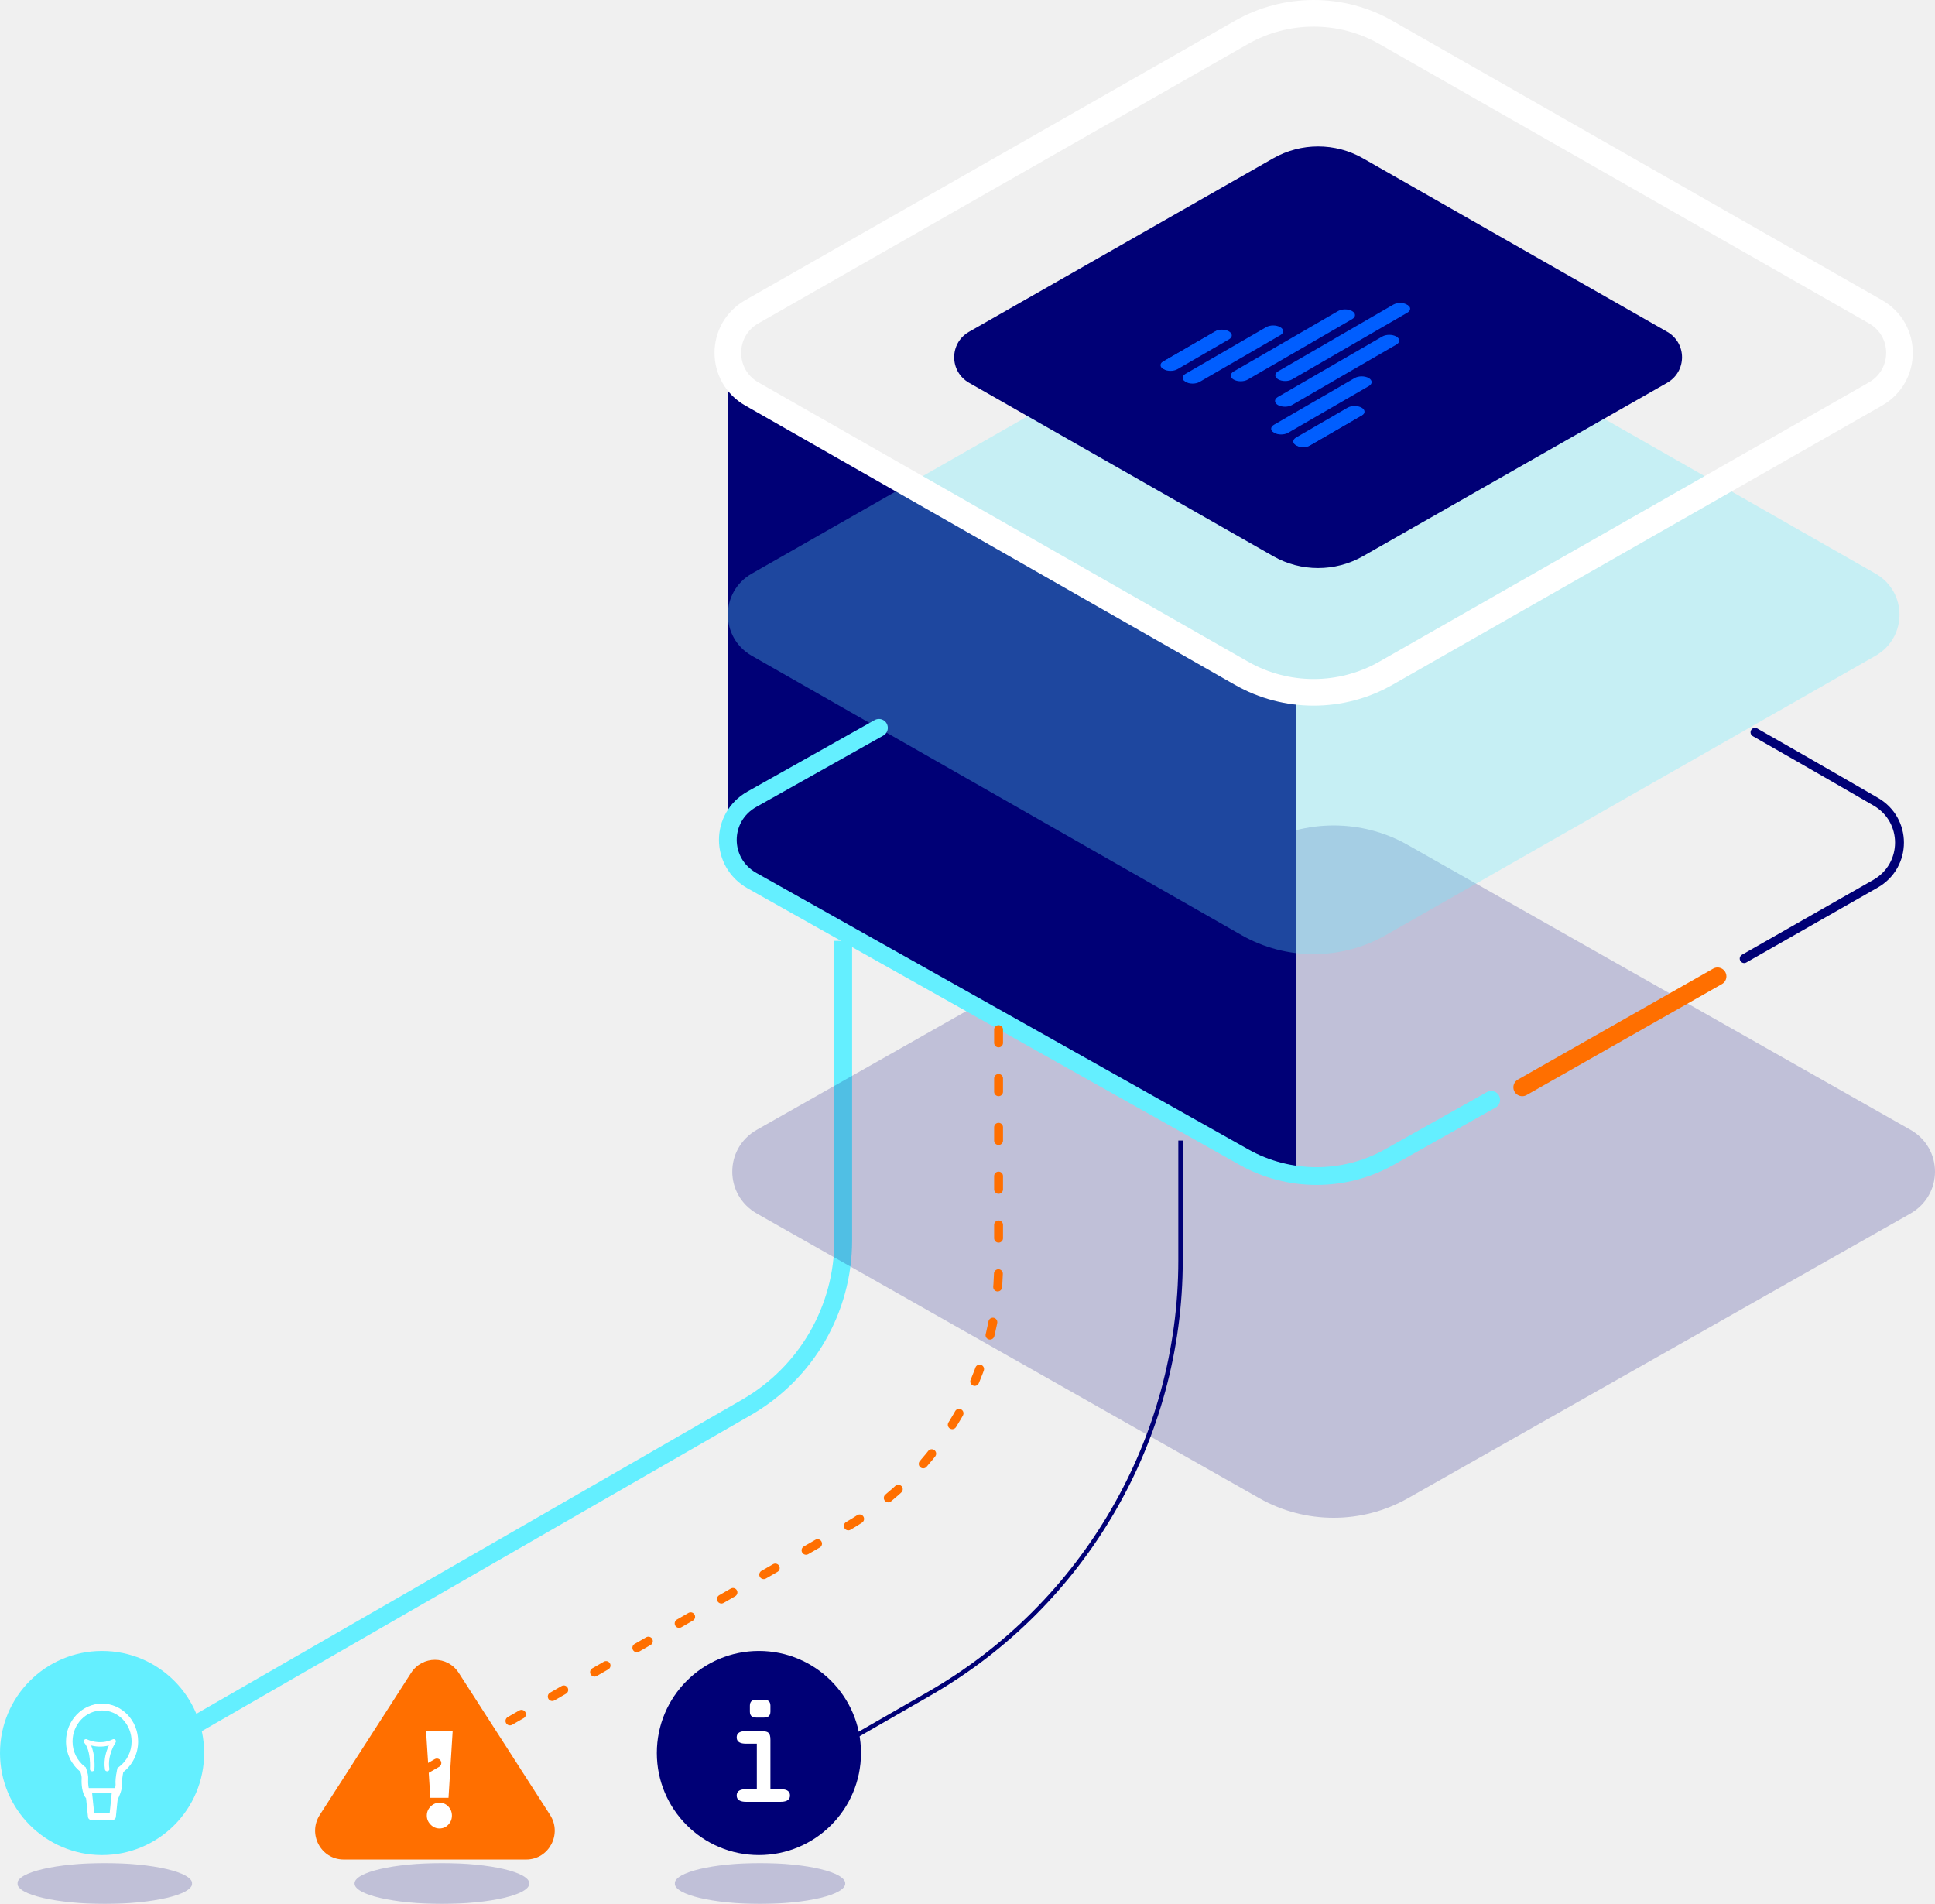
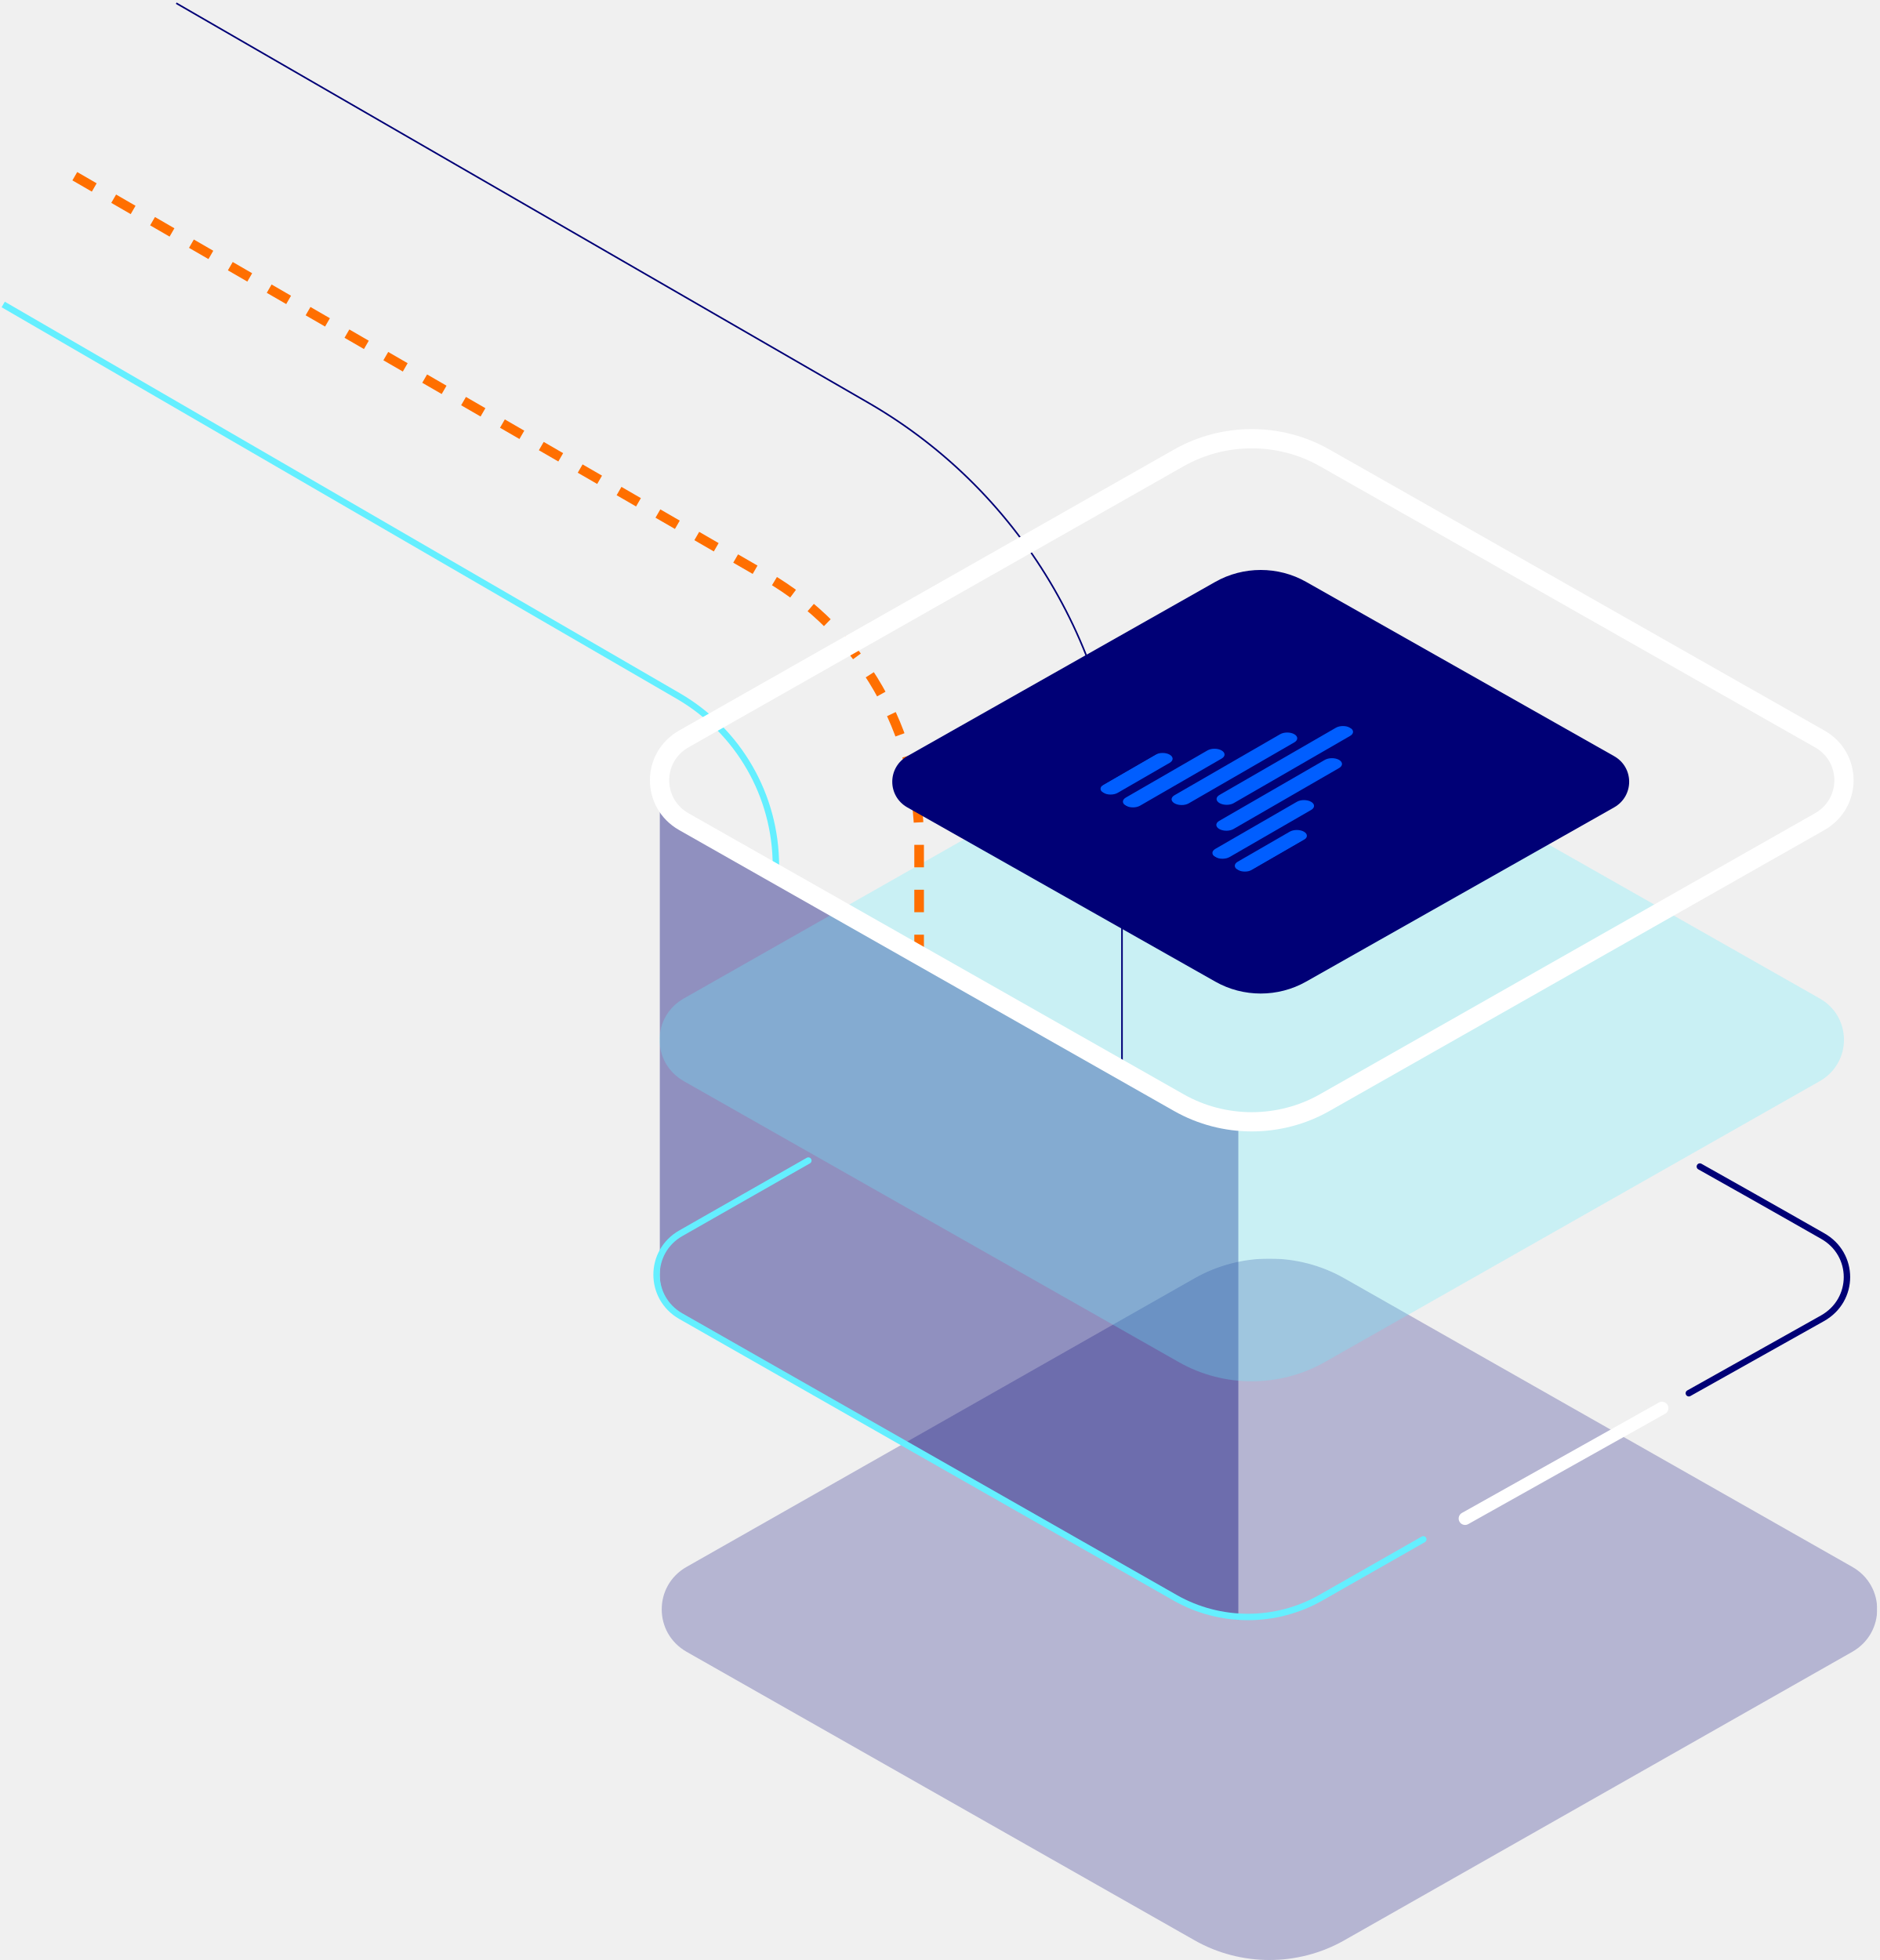
- <svg xmlns="http://www.w3.org/2000/svg" xmlns:xlink="http://www.w3.org/1999/xlink" width="436px" height="429px" viewBox="0 0 436 429" version="1.1">
+ <svg xmlns="http://www.w3.org/2000/svg" xmlns:xlink="http://www.w3.org/1999/xlink" width="586px" height="611px" viewBox="0 0 586 611" version="1.1">
  <defs>
-     <polygon id="path-1" points="0.913 0.801 40.304 0.801 40.304 10 0.913 10" />
-     <polygon id="path-3" points="0.882 0.801 40.272 0.801 40.272 10 0.882 10" />
-     <polygon id="path-5" points="0.029 0.801 38.459 0.801 38.459 10 0.029 10" />
-     <polyline id="path-7" points="0.572 23.28 40.549 0.138 73.622 19.16 33.645 42.302" />
-     <polygon id="path-9" points="0 428 435 428 435 0 0 0" />
+     <polygon id="path-1" points="0.672 0.804 379.578 0.804 379.578 219.451 0.672 219.451" />
+     <polyline id="path-3" points="0.395 32.883 56.343 0.576 102.629 27.13 46.682 59.434" />
  </defs>
  <g id="Desktop" stroke="none" stroke-width="1" fill="none" fill-rule="evenodd">
-     <g id="3-Product-Copy-2" transform="translate(-238, -393)">
-       <g id="Product-icon" transform="translate(238, 393)">
-         <path d="M266,257 L266,284.062 C266,324.155 244.348,361.513 209.493,381.561 C209.493,381.561 191.308,392.02 167,406" id="Stroke-1" stroke="#000076" />
-         <path d="M190,212 L190,279.471 C190,295.004 181.687,309.358 168.194,317.126 C168.194,317.126 52.145,383.921 19,403" id="Stroke-13" stroke="#64EFFF" stroke-width="4" />
-         <g id="Group-17" transform="translate(3, 419)">
-           <mask id="mask-2" fill="white">
-             <use xlink:href="#path-1" />
-           </mask>
-           <g id="Clip-16" />
-           <path d="M20.608,10.001 C9.731,10.001 0.913,7.941 0.913,5.401 C0.913,2.859 9.731,0.801 20.608,0.801 C31.485,0.801 40.304,2.859 40.304,5.401 C40.304,7.941 31.485,10.001 20.608,10.001 Z" id="Fill-15" fill-opacity="0.2" fill="#000076" mask="url(#mask-2)" />
+     <g id="3-Product" transform="translate(-686, -1246)">
+       <g id="Group-29" transform="translate(687, 1247)">
+         <g>
+           <g id="Group-3" opacity="0.248" transform="translate(204.6105, 390.5488)">
+             <mask id="mask-2" fill="white">
+               <use xlink:href="#path-1" />
+             </mask>
+             <g id="Clip-2" />
+             <path d="M371.809,123.384 C382.168,117.487 382.168,102.768 371.809,96.897 L213.445,6.934 C199.064,-1.239 181.211,-1.239 166.803,6.934 L8.441,96.897 C-1.918,102.768 -1.918,117.487 8.441,123.384 L166.803,213.32 C181.183,221.496 199.039,221.496 213.445,213.32 L371.809,123.384 Z" id="Fill-1" fill="#000076" mask="url(#mask-2)" />
+           </g>
+           <path d="M204.695,238.979 L204.695,394.775 C204.695,394.775 203.204,404.894 212.759,410.846 C222.312,416.799 363.842,495.663 363.842,495.663 C363.842,495.663 374.59,501.912 385.04,503.994 L385.04,348.493 C385.04,348.493 377.576,348.198 360.854,338.674 C344.134,329.151 214.848,255.941 214.848,255.941 C214.848,255.941 203.8,251.18 204.695,238.979" id="Fill-4" fill="#000076" opacity="0.402" />
+           <path d="M566.268,336.043 C576.363,330.299 576.363,315.966 566.268,310.248 L411.952,222.632 C397.937,214.671 380.541,214.671 366.5,222.632 L212.182,310.248 C202.087,315.966 202.087,330.299 212.182,336.043 L366.5,423.633 C380.513,431.594 397.911,431.594 411.952,423.633 L566.268,336.043 Z" id="Fill-6" fill="#64EFFF" opacity="0.28" />
+           <path d="M250.993,360.793 C228.263,373.746 211.24,383.445 211.24,383.445 C201.161,389.175 201.161,403.541 211.24,409.297 L365.342,497.082 C379.337,505.058 396.709,505.058 410.728,497.082 C410.728,497.082 423.977,489.536 442.703,478.869" id="Stroke-17" stroke="#64EFFF" stroke-width="2" stroke-linecap="round" stroke-linejoin="round" />
+           <path d="M455.723,472.378 C474.821,461.675 497.326,449.057 517.107,437.973" id="Stroke-19" stroke="#FFFFFF" stroke-width="4" stroke-linecap="round" stroke-linejoin="round" />
+           <path d="M525.477,433.323 C549.186,420.027 567.143,409.954 567.143,409.954 C577.312,404.239 577.312,389.972 567.143,384.281 C567.143,384.281 549.088,373.972 528.91,362.652" id="Stroke-21" stroke="#000076" stroke-width="2" stroke-linecap="round" stroke-linejoin="round" />
+           <path d="M53.943,0 C105.631,29.841 269.753,124.588 269.753,124.588 C318.492,152.728 348.768,205.164 348.768,261.437 L348.768,331.037" id="Stroke-23" stroke="#000076" stroke-width="0.5" />
+           <path d="M22.321,53.933 C73.532,83.559 237.972,178.684 237.972,178.684 C267.305,195.654 285.525,227.277 285.525,261.214 L285.525,294.771" id="Stroke-25" stroke="#FF6F00" stroke-width="3" stroke-dasharray="7" />
+           <path d="M0,93.918 C43.132,118.932 210.441,215.964 210.441,215.964 C229.278,226.89 240.882,247.082 240.882,268.932 L240.882,273.384" id="Stroke-27" stroke="#64EFFF" stroke-width="2" />
+           <path d="M502.167,250.703 C508.446,247.142 508.446,238.252 502.167,234.707 L406.154,180.378 C397.436,175.443 386.61,175.443 377.876,180.378 L281.863,234.707 C275.585,238.252 275.585,247.142 281.863,250.703 L377.876,305.016 C386.595,309.954 397.418,309.954 406.154,305.016 L502.167,250.703 Z" id="Fill-12" fill="#000076" />
+           <path d="M566.268,255.144 C576.363,249.4 576.363,235.065 566.268,229.347 L411.952,141.733 C397.937,133.772 380.541,133.772 366.5,141.733 L212.182,229.347 C202.087,235.065 202.087,249.4 212.182,255.144 L366.5,342.732 C380.513,350.695 397.911,350.695 411.952,342.732 L566.268,255.144 Z" id="Stroke-8" stroke="#FFFFFF" stroke-width="6" />
+           <g id="Group-16" transform="translate(340.3975, 212.0122)">
+             <mask id="mask-4" fill="white">
+               <use xlink:href="#path-3" />
+             </mask>
+             <g id="Clip-15" />
+             <path d="M79.479,13.848 C78.258,13.149 76.266,13.147 75.056,13.848 L38.758,34.806 C37.544,35.508 37.566,36.646 38.786,37.345 C40.02,38.053 41.982,38.053 43.197,37.354 L79.494,16.395 C80.706,15.694 80.713,14.556 79.479,13.848 M23.229,22.234 C22.009,21.535 20.032,21.542 18.819,22.243 L2.6,31.609 C1.375,32.318 1.381,33.446 2.6,34.148 C3.836,34.856 5.798,34.854 7.025,34.148 L23.242,24.782 C24.457,24.082 24.466,22.943 23.229,22.234 M65.091,46.249 C63.87,45.55 61.878,45.55 60.667,46.249 L44.448,55.616 C43.223,56.324 43.24,57.461 44.461,58.161 C45.682,58.862 47.661,58.869 48.886,58.161 L65.106,48.797 C66.316,48.097 66.309,46.949 65.091,46.249 M39.412,20.922 C38.191,20.223 36.227,20.223 35.015,20.922 L9.578,35.612 C8.35,36.32 8.357,37.451 9.578,38.15 C10.812,38.858 12.776,38.858 14.001,38.15 L39.438,23.461 C40.653,22.759 40.646,21.63 39.412,20.922 M67.317,36.933 C66.099,36.231 64.122,36.225 62.909,36.924 L37.47,51.614 C36.245,52.322 36.264,53.459 37.485,54.159 C38.704,54.86 40.683,54.867 41.908,54.159 L67.348,39.471 C68.56,38.77 68.54,37.632 67.317,36.933 M62.084,15.862 C60.865,15.161 58.886,15.169 57.674,15.869 L24.739,34.888 C23.527,35.588 23.534,36.717 24.755,37.416 C25.973,38.118 27.95,38.126 29.165,37.425 L62.099,18.407 C63.311,17.708 63.305,16.562 62.084,15.862 M76.038,23.866 C74.817,23.165 72.825,23.165 71.614,23.866 L38.68,42.884 C37.466,43.583 37.487,44.723 38.706,45.423 C39.927,46.122 41.904,46.131 43.118,45.429 L76.053,26.411 C77.265,25.712 77.261,24.566 76.038,23.866" id="Fill-14" fill="#005EFF" mask="url(#mask-4)" />
+           </g>
        </g>
-         <g id="Group-20" transform="translate(79, 419)">
-           <mask id="mask-4" fill="white">
-             <use xlink:href="#path-3" />
-           </mask>
-           <g id="Clip-19" />
-           <path d="M20.577,10.001 C9.7,10.001 0.882,7.941 0.882,5.401 C0.882,2.859 9.7,0.801 20.577,0.801 C31.454,0.801 40.272,2.859 40.272,5.401 C40.272,7.941 31.454,10.001 20.577,10.001 Z" id="Fill-18" fill-opacity="0.2" fill="#000076" mask="url(#mask-4)" />
-         </g>
-         <g id="Group-23" transform="translate(152, 419)">
-           <mask id="mask-6" fill="white">
-             <use xlink:href="#path-5" />
-           </mask>
-           <g id="Clip-22" />
-           <path d="M38.459,5.401 C38.459,7.941 29.856,10.001 19.244,10.001 C8.632,10.001 0.029,7.941 0.029,5.401 C0.029,2.859 8.632,0.801 19.244,0.801 C29.856,0.801 38.459,2.859 38.459,5.401" id="Fill-21" fill="#000076" opacity="0.2" mask="url(#mask-6)" />
-         </g>
-         <path d="M118.58,419 L77.42,419 C72.332,419 69.272,413.28 72.05,408.959 L92.63,376.95 C95.158,373.017 100.842,373.017 103.371,376.95 L123.95,408.959 C126.728,413.28 123.669,419 118.58,419" id="Fill-24" fill="#FF6F00" />
-         <path d="M96.172,409.102 C96.172,408.309 96.455,407.628 97.024,407.059 C97.592,406.489 98.256,406.203 99.015,406.203 C99.809,406.203 100.477,406.489 101.018,407.059 C101.558,407.628 101.829,408.309 101.829,409.102 C101.829,409.895 101.558,410.575 101.018,411.145 C100.477,411.714 99.809,412 99.015,412 C98.256,412 97.592,411.709 97.024,411.131 C96.455,410.551 96.172,409.874 96.172,409.102 Z M96,390 L102,390 L101.061,405.1 L96.966,405.1 L96,390 Z" id="Fill-26" fill="#FFFFFF" />
-         <path d="M430.443,273.458 C437.852,269.25 437.852,258.75 430.443,254.56 L317.18,190.374 C306.894,184.542 294.125,184.542 283.821,190.374 L170.557,254.56 C163.148,258.75 163.148,269.25 170.557,273.458 L283.821,337.626 C294.106,343.458 306.875,343.458 317.18,337.626 L430.443,273.458 Z" id="Fill-28" fill="#000076" opacity="0.2" />
-         <path d="M164.06,77 L164.06,188.109 C164.06,188.109 163.001,195.325 169.78,199.57 C176.558,203.814 276.961,260.057 276.961,260.057 C276.961,260.057 284.586,264.514 292,266 L292,155.103 C292,155.103 286.705,154.891 274.843,148.099 C262.981,141.307 171.262,89.097 171.262,89.097 C171.262,89.097 163.425,85.702 164.06,77" id="Fill-30" fill="#000076" />
-         <path d="M422.587,147.776 C429.804,143.649 429.804,133.35 422.587,129.242 L312.25,66.29 C302.229,60.57 289.79,60.57 279.75,66.29 L169.413,129.242 C162.196,133.35 162.196,143.649 169.413,147.776 L279.75,210.71 C289.771,216.43 302.21,216.43 312.25,210.71 L422.587,147.776 Z" id="Fill-32" fill="#64EFFF" opacity="0.3" />
-         <path d="M422.587,88.777 C429.804,84.65 429.804,74.35 422.587,70.242 L312.25,7.29 C302.229,1.57 289.79,1.57 279.75,7.29 L169.413,70.242 C162.196,74.35 162.196,84.65 169.413,88.777 L279.75,151.71 C289.771,157.43 302.21,157.43 312.25,151.71 L422.587,88.777 Z" id="Stroke-34" stroke="#FFFFFF" stroke-width="6" />
-         <path d="M375.637,86.26 C380.121,83.698 380.121,77.302 375.637,74.752 L307.094,35.663 C300.869,32.112 293.142,32.112 286.905,35.663 L218.362,74.752 C213.879,77.302 213.879,83.698 218.362,86.26 L286.905,125.336 C293.13,128.888 300.858,128.888 307.094,125.336 L375.637,86.26 Z" id="Fill-38" fill="#000076" />
-         <g id="Group-42" transform="translate(260, 59)">
-           <mask id="mask-8" fill="white">
-             <use xlink:href="#path-7" />
-           </mask>
-           <g id="Clip-41" />
-           <path d="M57.085,9.649 C56.213,9.147 54.8,9.147 53.933,9.649 L27.998,24.662 C27.131,25.164 27.136,25.979 28.009,26.48 C28.882,26.983 30.294,26.983 31.162,26.48 L57.096,11.467 C57.963,10.966 57.958,10.151 57.085,9.649 M16.894,15.658 C16.021,15.155 14.608,15.155 13.741,15.658 L2.144,22.371 C1.276,22.873 1.281,23.688 2.154,24.19 C3.026,24.692 4.44,24.692 5.306,24.19 L16.904,17.476 C17.772,16.974 17.767,16.159 16.894,15.658 M46.804,32.859 C45.931,32.357 44.518,32.357 43.651,32.859 L32.053,39.573 C31.186,40.074 31.191,40.889 32.063,41.392 C32.936,41.894 34.349,41.894 35.216,41.392 L46.814,34.678 C47.681,34.176 47.676,33.36 46.804,32.859 M28.466,14.714 C27.586,14.208 26.173,14.208 25.307,14.71 L7.124,25.235 C6.257,25.737 6.262,26.553 7.141,27.058 C8.013,27.56 9.426,27.56 10.294,27.058 L28.476,16.533 C29.343,16.03 29.339,15.215 28.466,14.714 M48.401,26.179 C47.528,25.677 46.116,25.677 45.249,26.179 L27.066,36.704 C26.199,37.207 26.204,38.022 27.076,38.523 C27.955,39.029 29.368,39.029 30.235,38.527 L48.418,28.002 C49.285,27.5 49.281,26.684 48.401,26.179 M44.653,11.09 C43.78,10.588 42.368,10.589 41.5,11.09 L17.972,24.71 C17.105,25.213 17.103,26.032 17.975,26.534 C18.848,27.035 20.275,27.035 21.141,26.534 L44.67,12.913 C45.537,12.411 45.526,11.592 44.653,11.09 M54.627,16.827 C53.748,16.321 52.335,16.321 51.469,16.823 L27.94,30.443 C27.072,30.945 27.07,31.764 27.95,32.27 C28.823,32.772 30.242,32.769 31.109,32.266 L54.637,18.646 C55.505,18.143 55.501,17.328 54.627,16.827" id="Fill-40" fill="#005EFF" mask="url(#mask-8)" />
-         </g>
-         <path d="M198.046,164 C181.69,173.195 169.44,180.08 169.44,180.08 C162.187,184.149 162.187,194.347 169.44,198.434 L280.332,260.752 C290.402,266.416 302.903,266.416 312.993,260.752 C312.993,260.752 322.524,255.395 336,247.823" id="Stroke-43" stroke="#64EFFF" stroke-width="4" stroke-linecap="round" stroke-linejoin="round" />
-         <path d="M343,245 C356.689,237.222 372.823,228.055 387,220" id="Stroke-45" stroke="#FF6F00" stroke-width="4" stroke-linecap="round" stroke-linejoin="round" />
-         <path d="M393,216 C409.834,206.404 422.586,199.136 422.586,199.136 C429.805,195.011 429.805,184.715 422.586,180.609 C422.586,180.609 409.766,173.17 395.438,165" id="Stroke-47" stroke="#000076" stroke-width="2" stroke-linecap="round" stroke-linejoin="round" />
-         <path d="M46,395 C46,407.702 35.702,418 23,418 C10.298,418 0,407.702 0,395 C0,382.298 10.298,372 23,372 C35.702,372 46,382.298 46,395" id="Fill-49" fill="#64EFFF" />
-         <path d="M225,232 L225,284.793 C225,309.178 211.857,331.9 190.699,344.092 C190.699,344.092 132.55,377.6 85,405" id="Stroke-1" stroke="#FF6F00" stroke-width="2" stroke-linecap="round" stroke-linejoin="round" stroke-dasharray="3,8" />
-         <path d="M23.002,384 C18.585,384 15,387.758 15,392.399 C15,395.143 16.258,397.58 18.201,399.115 C18.394,399.645 18.563,400.284 18.526,400.795 C18.445,401.871 18.605,404.137 19.501,405.118 L19.515,405.118 L19.946,409.334 C19.946,409.701 20.29,410 20.717,410 L25.213,410 C25.641,410 25.987,409.701 25.987,409.334 L26.42,405.118 L26.552,405.118 C26.552,405.118 27.498,403.152 27.384,401.96 C27.31,401.19 27.515,399.985 27.668,399.221 C29.688,397.693 31,395.208 31,392.399 C31,387.758 27.418,384 23.002,384 M23.002,385.281 C26.741,385.281 29.78,388.476 29.78,392.399 C29.78,393.563 29.525,394.672 29.01,395.696 C28.526,396.673 27.813,397.532 26.956,398.181 L26.571,398.47 L26.475,398.954 C26.202,400.302 26.098,401.352 26.17,402.085 C26.206,402.478 25.997,403.207 25.759,403.838 L25.323,403.838 L25.207,404.981 L24.822,408.718 L21.109,408.718 L20.726,404.981 L20.612,403.838 L20.143,403.838 C19.827,403.111 19.67,401.832 19.742,400.896 C19.789,400.269 19.657,399.535 19.339,398.66 L19.217,398.31 L18.932,398.09 C18.11,397.44 17.427,396.589 16.958,395.628 C16.471,394.622 16.223,393.536 16.223,392.399 C16.223,388.476 19.263,385.281 23.002,385.281" id="Fill-51" fill="#FFFFFF" />
-         <path d="M23.002,384 C18.585,384 15,387.758 15,392.399 C15,395.143 16.258,397.58 18.201,399.115 C18.394,399.645 18.563,400.284 18.526,400.795 C18.445,401.871 18.605,404.137 19.501,405.118 L19.515,405.118 L19.946,409.334 C19.946,409.701 20.29,410 20.717,410 L25.213,410 C25.641,410 25.987,409.701 25.987,409.334 L26.42,405.118 L26.552,405.118 C26.552,405.118 27.498,403.152 27.384,401.96 C27.31,401.19 27.515,399.985 27.668,399.221 C29.688,397.693 31,395.208 31,392.399 C31,387.758 27.418,384 23.002,384 Z M23.002,385.281 C26.741,385.281 29.78,388.476 29.78,392.399 C29.78,393.563 29.525,394.672 29.01,395.696 C28.526,396.673 27.813,397.532 26.956,398.181 L26.571,398.47 L26.475,398.954 C26.202,400.302 26.098,401.352 26.17,402.085 C26.206,402.478 25.997,403.207 25.759,403.838 L25.323,403.838 L25.207,404.981 L24.822,408.718 L21.109,408.718 L20.726,404.981 L20.612,403.838 L20.143,403.838 C19.827,403.111 19.67,401.832 19.742,400.896 C19.789,400.269 19.657,399.535 19.339,398.66 L19.217,398.31 L18.932,398.09 C18.11,397.44 17.427,396.589 16.958,395.628 C16.471,394.622 16.223,393.536 16.223,392.399 C16.223,388.476 19.263,385.281 23.002,385.281 Z" id="Stroke-53" stroke="#FFFFFF" stroke-width="0.25" />
-         <mask id="mask-10" fill="white">
-           <use xlink:href="#path-9" />
-         </mask>
-         <g id="Clip-56" />
-         <polygon id="Fill-55" fill="#FFFFFF" mask="url(#mask-10)" points="19 404 26 404 26 403 19 403" />
-         <polygon id="Stroke-57" stroke="#FFFFFF" stroke-width="0.25" mask="url(#mask-10)" points="19 404 26 404 26 403 19 403" />
-         <path d="M24.141,399 C23.959,399 23.798,398.871 23.77,398.692 C23.394,396.361 24.189,394.259 24.766,393.1 C22.963,393.668 21.328,393.408 20.302,393.111 C21.4,395.342 21.17,398.506 21.153,398.661 C21.137,398.864 20.956,399.016 20.746,398.999 C20.538,398.985 20.38,398.809 20.397,398.606 C20.399,398.567 20.7,394.496 19.083,392.595 C18.97,392.463 18.973,392.265 19.087,392.132 C19.204,391.998 19.403,391.962 19.564,392.043 C19.589,392.059 22.429,393.506 25.448,392.039 C25.603,391.964 25.789,392 25.905,392.123 C26.017,392.245 26.033,392.43 25.937,392.569 C25.919,392.595 24.01,395.419 24.517,398.579 C24.553,398.775 24.407,398.965 24.199,398.996 C24.18,398.999 24.163,399 24.141,399" id="Fill-58" fill="#FFFFFF" mask="url(#mask-10)" />
-         <path d="M24.141,399 C23.959,399 23.798,398.871 23.77,398.692 C23.394,396.361 24.189,394.259 24.766,393.1 C22.963,393.668 21.328,393.408 20.302,393.111 C21.4,395.342 21.17,398.506 21.153,398.661 C21.137,398.864 20.956,399.016 20.746,398.999 C20.538,398.985 20.38,398.809 20.397,398.606 C20.399,398.567 20.7,394.496 19.083,392.595 C18.97,392.463 18.973,392.265 19.087,392.132 C19.204,391.998 19.403,391.962 19.564,392.043 C19.589,392.059 22.429,393.506 25.448,392.039 C25.603,391.964 25.789,392 25.905,392.123 C26.017,392.245 26.033,392.43 25.937,392.569 C25.919,392.595 24.01,395.419 24.517,398.579 C24.553,398.775 24.407,398.965 24.199,398.996 C24.18,398.999 24.163,399 24.141,399 Z" id="Stroke-59" stroke="#FFFFFF" stroke-width="0.25" mask="url(#mask-10)" />
-         <path d="M194,395 C194,407.702 183.702,418 171,418 C158.298,418 148,407.702 148,395 C148,382.298 158.298,372 171,372 C183.702,372 194,382.298 194,395" id="Fill-60" fill="#000076" mask="url(#mask-10)" />
-         <path d="M168.967,384.324 C168.967,383.311 169.571,383 170.4,383 L172.169,383 C172.981,383 173.595,383.311 173.595,384.324 L173.595,385.673 C173.595,386.69 172.981,387.012 172.169,387.012 L170.4,387.012 C169.571,387.012 168.967,386.69 168.967,385.673 L168.967,384.324 Z M173.595,403.154 L175.89,403.154 C176.92,403.154 178,403.371 178,404.587 C178,405.811 176.777,406 175.89,406 L168.108,406 C167.213,406 166,405.811 166,404.587 C166,403.371 167.086,403.154 168.108,403.154 L170.531,403.154 L170.531,392.9 L168.108,392.9 C167.213,392.9 166,392.733 166,391.484 C166,390.262 167.086,390.063 168.108,390.063 L171.326,390.063 C173.08,390.063 173.595,390.355 173.595,392.048 L173.595,403.154 Z" id="Fill-61" fill="#FFFFFF" mask="url(#mask-10)" />
      </g>
    </g>
  </g>
</svg>
